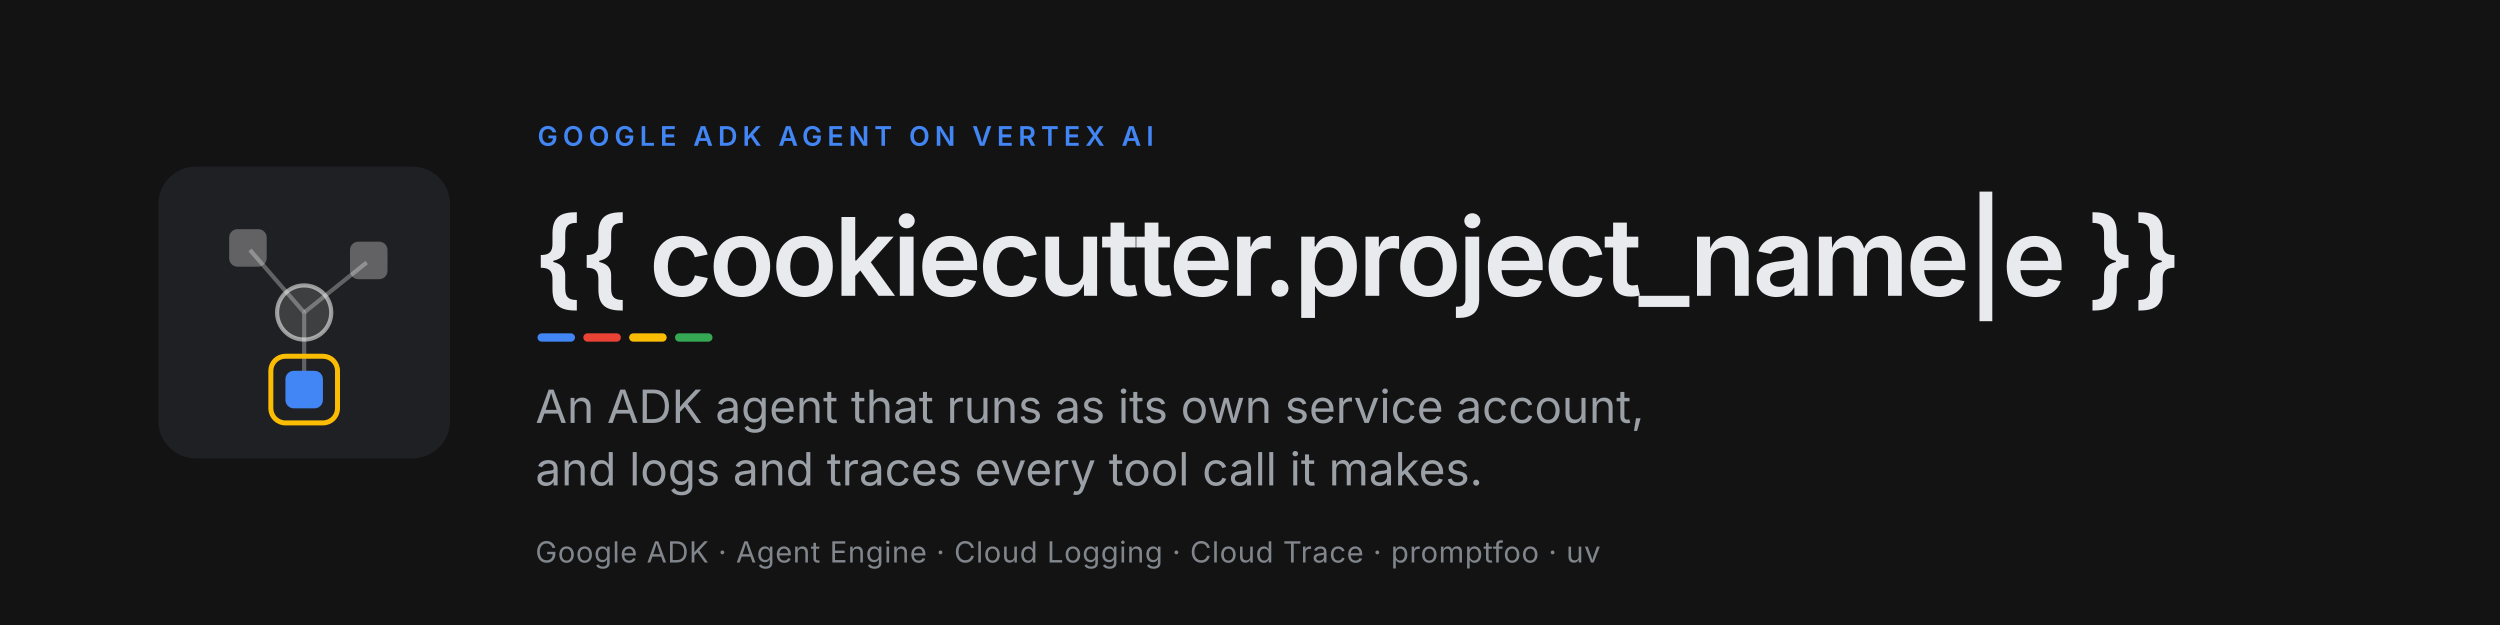
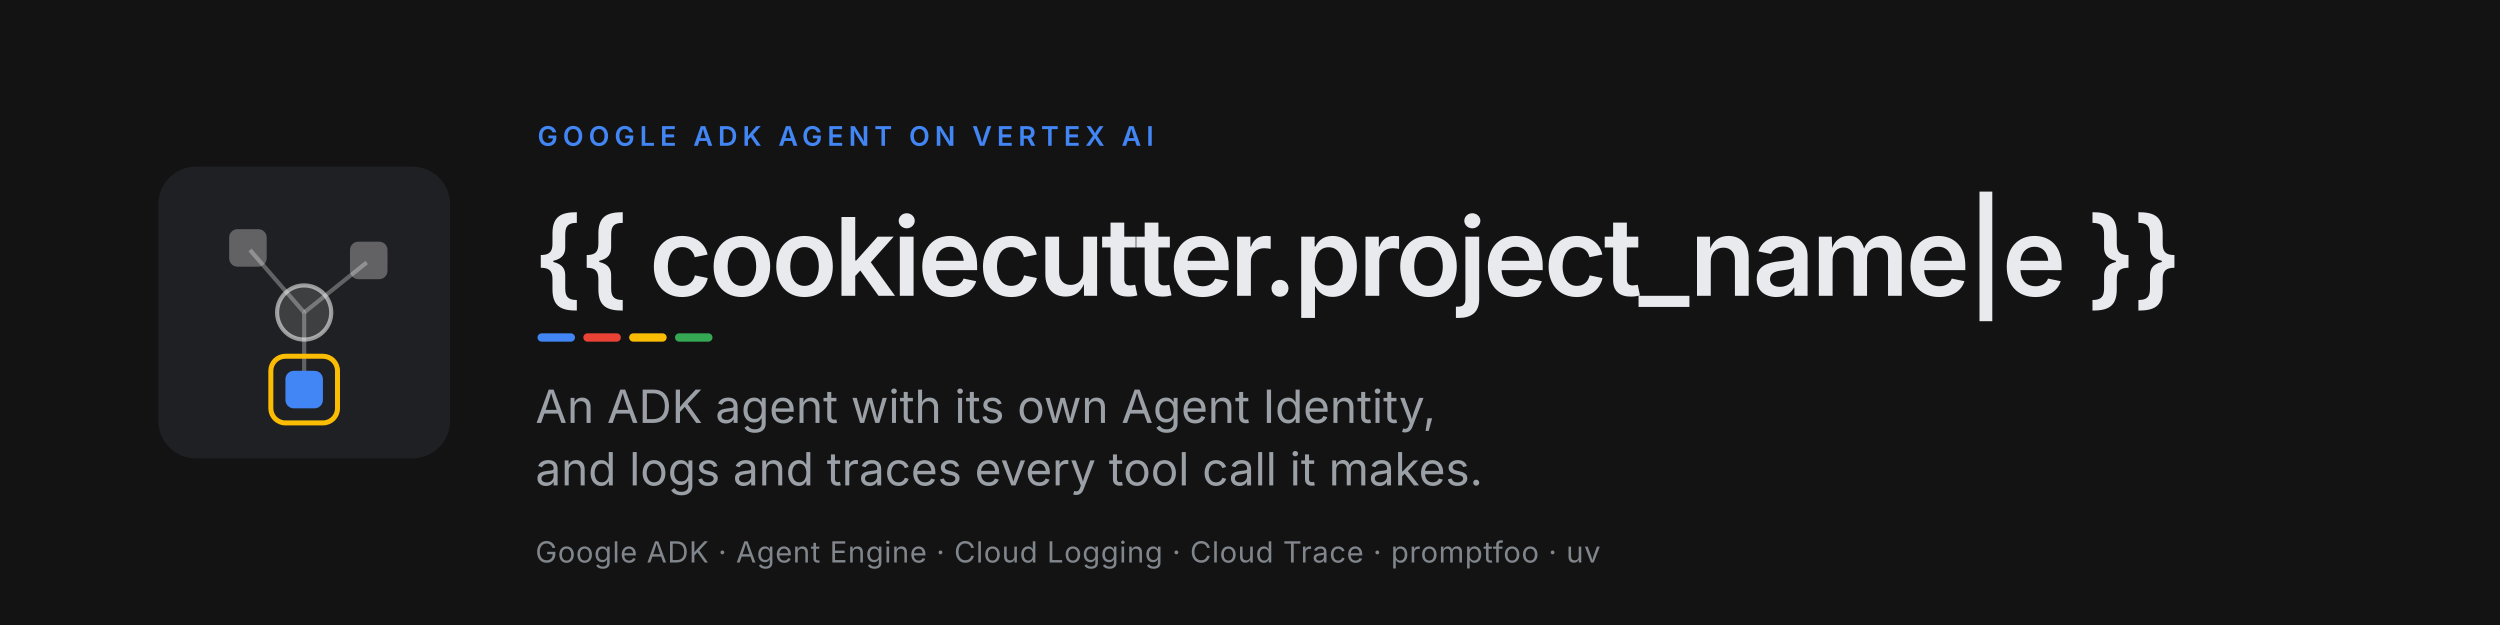
<svg xmlns="http://www.w3.org/2000/svg" width="1200" height="300" viewBox="0 0 1200 300" role="img" aria-label="{{ cookiecutter.project_name|e }} — {{ cookiecutter.project_description|e }}">
  <rect width="1200" height="300" fill="#131314" />
  <g transform="translate(76 80)">
    <rect width="140" height="140" rx="18" fill="#1F2023" />
    <g stroke="#FFFFFF" stroke-opacity="0.30" stroke-width="2">
      <path d="M70 70 L44 40" fill="none" />
      <path d="M70 70 L100 46" fill="none" />
      <path d="M70 70 L70 106" fill="none" />
    </g>
    <g fill="#FFFFFF" fill-opacity="0.30">
      <rect x="34" y="30" width="18" height="18" rx="4" />
      <rect x="92" y="36" width="18" height="18" rx="4" />
    </g>
    <rect x="61" y="98" width="18" height="18" rx="4" fill="#4285F4" />
    <rect x="54" y="91" width="32" height="32" rx="7" fill="none" stroke="#FBBC04" stroke-width="2.4" />
    <circle cx="70" cy="70" r="13" fill="#FFFFFF" fill-opacity="0.14" />
    <circle cx="70" cy="70" r="13" fill="none" stroke="#FFFFFF" stroke-opacity="0.55" stroke-width="2" />
  </g>
  <g font-family="Google Sans, Inter, ui-sans-serif, -apple-system, Segoe UI, Helvetica, Arial, sans-serif">
    <text x="258" y="70" font-size="13" font-weight="600" letter-spacing="2.4" fill="#4285F4">GOOGLE ADK AGENT ON VERTEX AI</text>
    <text x="256" y="142" font-size="52" font-weight="600" letter-spacing="-1.6" fill="#E8EAED">{{ cookiecutter.project_name|e }}</text>
    <g>
      <rect x="258" y="160" width="18" height="4" rx="2" fill="#4285F4" />
      <rect x="280" y="160" width="18" height="4" rx="2" fill="#EA4335" />
      <rect x="302" y="160" width="18" height="4" rx="2" fill="#FBBC04" />
      <rect x="324" y="160" width="18" height="4" rx="2" fill="#34A853" />
    </g>
-     <text x="257" y="203" font-size="22" fill="#9AA0A6">An ADK agent that runs as its own service account,</text>
+     <text x="257" y="203" font-size="22" fill="#9AA0A6">An ADK agent with its own Agent Identity,</text>
    <text x="257" y="233" font-size="22" fill="#9AA0A6">and logs and traces every tool call it makes.</text>
    <text x="257" y="270" font-size="14" letter-spacing="0.3" fill="#80868B">Google ADK · Agent Engine · Cloud Logging · Cloud Trace · promptfoo · uv</text>
  </g>
</svg>
